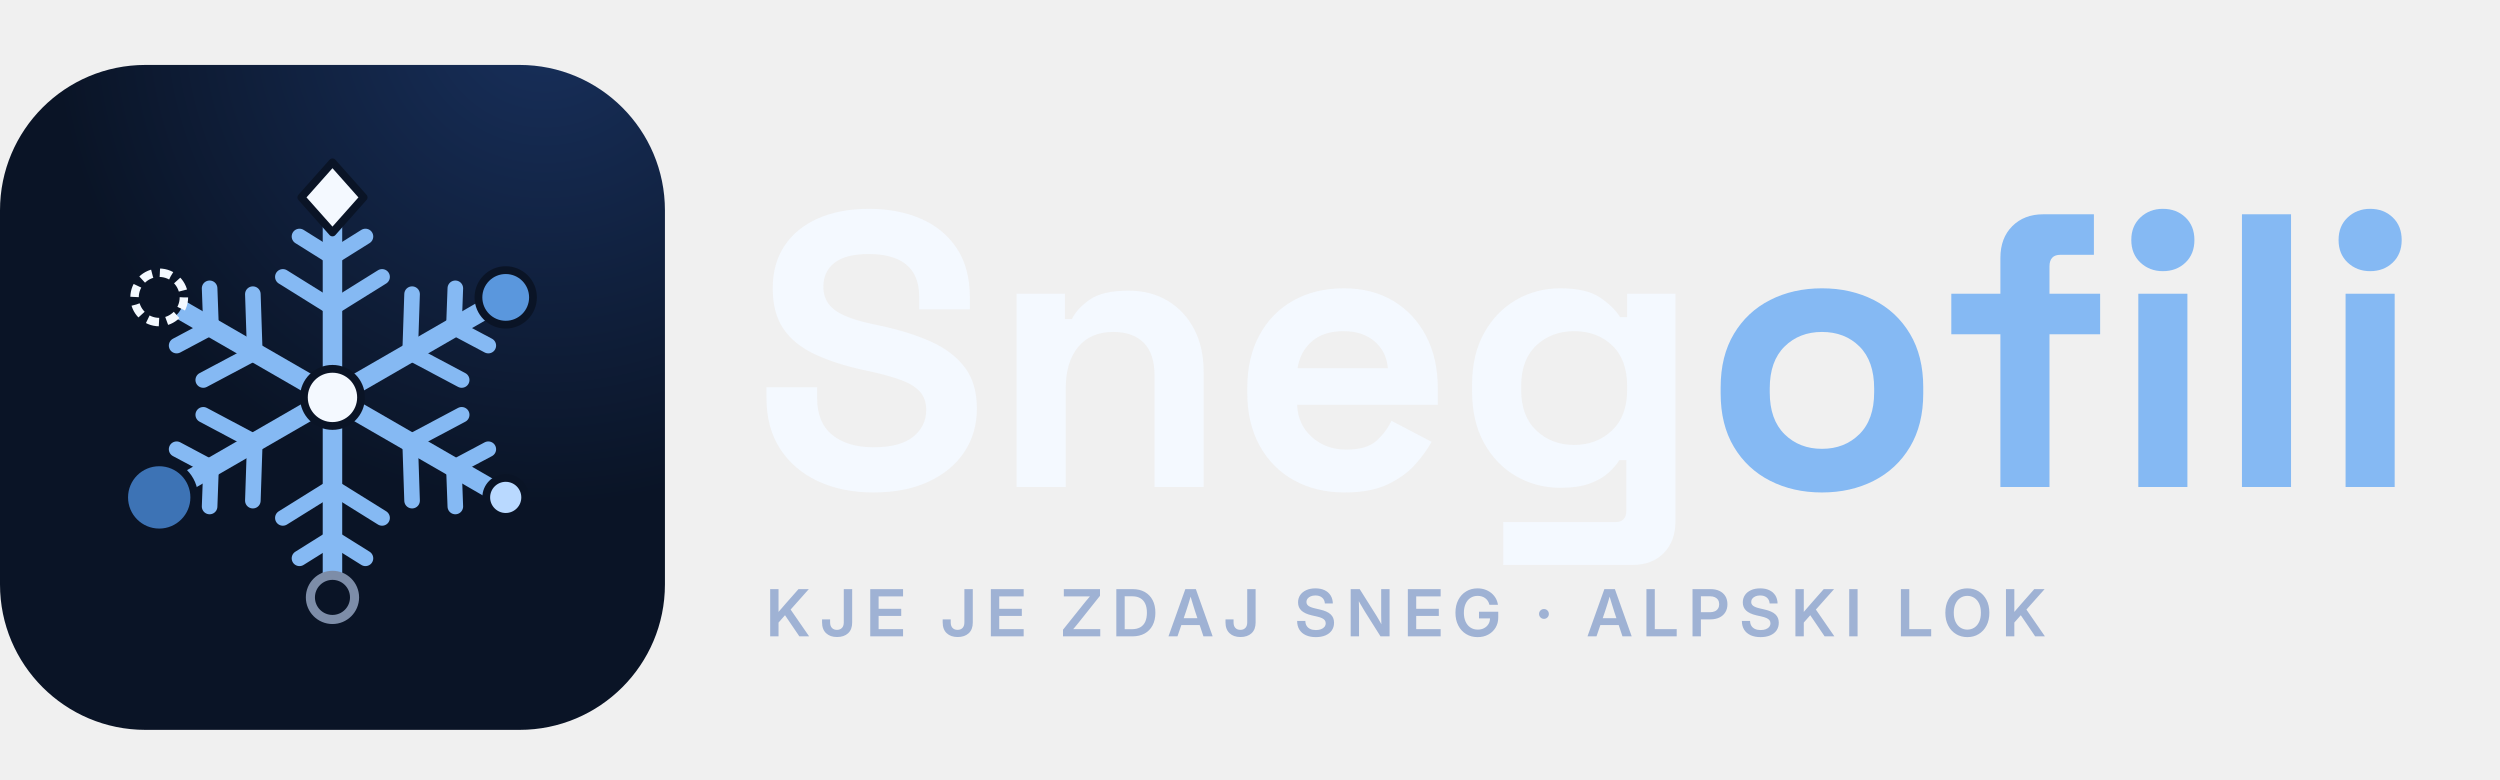
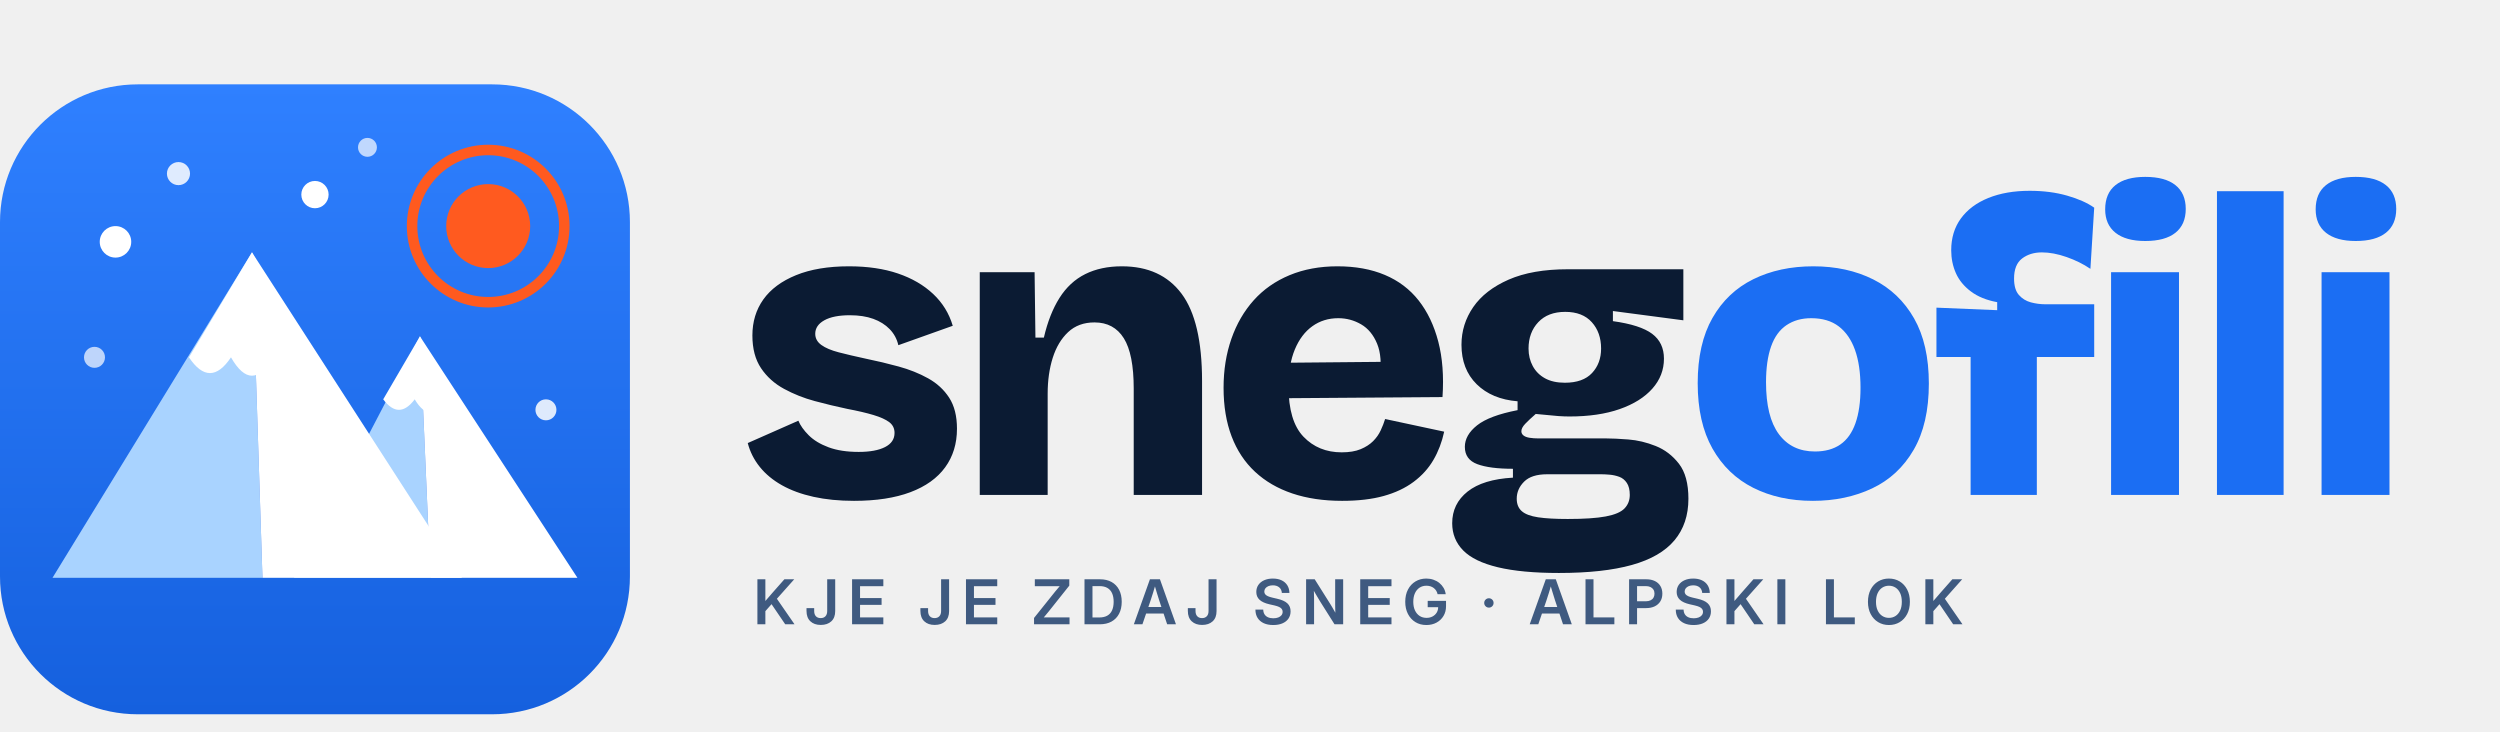
- <svg xmlns="http://www.w3.org/2000/svg" viewBox="0 0 770 240" width="770" height="240" role="img" aria-label="Snegofili">
+ <svg xmlns="http://www.w3.org/2000/svg" viewBox="0 0 889 260" width="889" height="260" role="img" aria-label="Snegofili">
  <defs>
-     <radialGradient id="g" cx="82%" cy="-8%" r="120%">
-       <stop offset="0" stop-color="#18305c" />
-       <stop offset=".62" stop-color="#0a1426" />
-     </radialGradient>
+     <linearGradient id="g" x1="0" y1="0" x2="0" y2="1">
+       <stop offset="0" stop-color="#2f80ff" />
+       <stop offset="1" stop-color="#1560de" />
+     </linearGradient>
  </defs>
-   <g transform="translate(0 20) scale(.4)">
+   <g transform="translate(0 30) scale(.4375)">
    <rect width="512" height="512" rx="112" fill="url(#g)" />
-     <path d="M256 256L256.0 106.0" stroke="#85b9f3" stroke-width="15" stroke-linecap="round" />
-     <path d="M256.0 187.0L217.8 163.2" stroke="#85b9f3" stroke-width="12.0" stroke-linecap="round" />
-     <path d="M256.0 187.0L294.2 163.2" stroke="#85b9f3" stroke-width="12.0" stroke-linecap="round" />
-     <path d="M256.0 148.0L230.6 132.1" stroke="#85b9f3" stroke-width="12.0" stroke-linecap="round" />
-     <path d="M256.0 148.0L281.4 132.1" stroke="#85b9f3" stroke-width="12.0" stroke-linecap="round" />
-     <path d="M256 256L385.9 181.0" stroke="#85b9f3" stroke-width="15" stroke-linecap="round" />
-     <path d="M315.8 221.5L317.3 176.5" stroke="#85b9f3" stroke-width="12.0" stroke-linecap="round" />
-     <path d="M315.8 221.5L355.5 242.6" stroke="#85b9f3" stroke-width="12.0" stroke-linecap="round" />
-     <path d="M349.5 202.0L350.6 172.0" stroke="#85b9f3" stroke-width="12.0" stroke-linecap="round" />
-     <path d="M349.5 202.0L376.0 216.1" stroke="#85b9f3" stroke-width="12.0" stroke-linecap="round" />
-     <path d="M256 256L385.9 331.0" stroke="#85b9f3" stroke-width="15" stroke-linecap="round" />
-     <path d="M315.8 290.5L355.5 269.4" stroke="#85b9f3" stroke-width="12.0" stroke-linecap="round" />
-     <path d="M315.8 290.5L317.3 335.5" stroke="#85b9f3" stroke-width="12.0" stroke-linecap="round" />
-     <path d="M349.5 310.0L376.0 295.9" stroke="#85b9f3" stroke-width="12.0" stroke-linecap="round" />
-     <path d="M349.5 310.0L350.6 340.0" stroke="#85b9f3" stroke-width="12.0" stroke-linecap="round" />
-     <path d="M256 256L256.0 406.0" stroke="#85b9f3" stroke-width="15" stroke-linecap="round" />
-     <path d="M256.0 325.0L294.2 348.8" stroke="#85b9f3" stroke-width="12.0" stroke-linecap="round" />
-     <path d="M256.0 325.0L217.8 348.8" stroke="#85b9f3" stroke-width="12.0" stroke-linecap="round" />
-     <path d="M256.0 364.0L281.4 379.9" stroke="#85b9f3" stroke-width="12.0" stroke-linecap="round" />
-     <path d="M256.0 364.0L230.6 379.9" stroke="#85b9f3" stroke-width="12.0" stroke-linecap="round" />
-     <path d="M256 256L126.1 331.0" stroke="#85b9f3" stroke-width="15" stroke-linecap="round" />
-     <path d="M196.2 290.5L194.7 335.5" stroke="#85b9f3" stroke-width="12.0" stroke-linecap="round" />
-     <path d="M196.2 290.5L156.5 269.4" stroke="#85b9f3" stroke-width="12.0" stroke-linecap="round" />
-     <path d="M162.5 310.0L161.4 340.0" stroke="#85b9f3" stroke-width="12.0" stroke-linecap="round" />
-     <path d="M162.5 310.0L136.0 295.9" stroke="#85b9f3" stroke-width="12.0" stroke-linecap="round" />
-     <path d="M256 256L126.1 181.0" stroke="#85b9f3" stroke-width="15" stroke-linecap="round" />
-     <path d="M196.2 221.5L156.5 242.6" stroke="#85b9f3" stroke-width="12.0" stroke-linecap="round" />
-     <path d="M196.2 221.5L194.7 176.5" stroke="#85b9f3" stroke-width="12.0" stroke-linecap="round" />
-     <path d="M162.5 202.0L136.0 216.1" stroke="#85b9f3" stroke-width="12.0" stroke-linecap="round" />
-     <path d="M162.5 202.0L161.4 172.0" stroke="#85b9f3" stroke-width="12.0" stroke-linecap="round" />
-     <path d="M256.0 75.0l24 27l-24 27l-24 -27z" fill="#f4f9ff" stroke="#0a1426" stroke-width="6" stroke-linejoin="round" />
-     <circle cx="389.4" cy="179.0" r="21" fill="#5a97dd" stroke="#0a1426" stroke-width="6" />
-     <circle cx="389.4" cy="333.0" r="15" fill="#b9d9ff" stroke="#0a1426" stroke-width="6" />
-     <circle cx="256.0" cy="410.0" r="17" fill="#0a1426" stroke="#7d8da8" stroke-width="7" />
-     <circle cx="122.6" cy="333.0" r="27" fill="#3d73b5" stroke="#0a1426" stroke-width="6" />
-     <circle cx="122.6" cy="179.0" r="19" fill="#0a1426" stroke="#f4f9ff" stroke-width="6.5" stroke-dasharray="9 6" />
-     <circle cx="256" cy="256" r="22" fill="#f4f9ff" stroke="#0a1426" stroke-width="6" />
+     <g transform="scale(4.2667)">
+       <path d="M56 94L80 48L82 94Z" fill="#a9d3ff" />
+       <path d="M80 48L110 94H82Z" fill="#fff" />
+       <path d="M10 94L48 32L50 94Z" fill="#a9d3ff" />
+       <path d="M48 32L88 94H50Z" fill="#fff" />
+       <path d="M48 32L36 52Q40 58 44 52Q48 59 52 52Q55 56 58 51Z" fill="#fff" />
+       <path d="M80 48L73 60Q76 64 79 60Q82 65 85 60Z" fill="#fff" />
+       <circle cx="22" cy="30" r="3" fill="#fff" opacity="1" />
+       <circle cx="34" cy="17" r="2.2" fill="#fff" opacity="0.85" />
+       <circle cx="60" cy="21" r="2.6" fill="#fff" opacity="1" />
+       <circle cx="104" cy="62" r="2" fill="#fff" opacity="0.85" />
+       <circle cx="18" cy="52" r="2" fill="#fff" opacity="0.7" />
+       <circle cx="70" cy="12" r="1.8" fill="#fff" opacity="0.7" />
+       <circle cx="93" cy="27" r="8" fill="#ff5a1f" />
+       <circle cx="93" cy="27" r="14.5" fill="none" stroke="#ff5a1f" stroke-width="2" />
+     </g>
  </g>
-   <path d="M269.08 151.68Q259.36 151.68 251.92 148.2Q244.48 144.72 240.28 138.24Q236.08 131.76 236.08 122.64V119.28H251.68V122.64Q251.68 130.2 256.36 133.98Q261.04 137.76 269.08 137.76Q277.24 137.76 281.26 134.52Q285.28 131.28 285.28 126.24Q285.28 122.76 283.3 120.6Q281.32 118.44 277.54 117.06Q273.76 115.68 268.36 114.48L265.6 113.88Q256.96 111.96 250.78 109.02Q244.6 106.08 241.3 101.28Q238.0 96.48 238.0 88.8Q238.0 81.12 241.66 75.66Q245.32 70.2 251.98 67.26Q258.64 64.32 267.64 64.32Q276.64 64.32 283.66 67.38Q290.68 70.44 294.7 76.5Q298.72 82.56 298.72 91.68V95.28H283.12V91.68Q283.12 86.88 281.26 83.94Q279.4 81.0 275.92 79.62Q272.44 78.24 267.64 78.24Q260.44 78.24 257.02 80.94Q253.6 83.64 253.6 88.32Q253.6 91.44 255.22 93.6Q256.84 95.76 260.08 97.2Q263.32 98.64 268.36 99.72L271.12 100.32Q280.12 102.24 286.78 105.24Q293.44 108.24 297.16 113.16Q300.88 118.08 300.88 125.76Q300.88 133.44 296.98 139.26Q293.08 145.08 285.94 148.38Q278.8 151.68 269.08 151.68Z M313.12 150.0V90.48H328.0V98.28H330.16Q331.6 95.16 335.56 92.34Q339.52 89.52 347.56 89.52Q354.52 89.52 359.74 92.7Q364.96 95.88 367.84 101.46Q370.72 107.04 370.72 114.48V150.0H355.6V115.68Q355.6 108.96 352.3 105.6Q349.0 102.24 342.88 102.24Q335.92 102.24 332.08 106.86Q328.24 111.48 328.24 119.76V150.0Z M414.16 151.68Q405.28 151.68 398.5 147.9Q391.72 144.12 387.94 137.22Q384.16 130.32 384.16 120.96V119.52Q384.16 110.16 387.88 103.26Q391.6 96.36 398.32 92.58Q405.04 88.8 413.92 88.8Q422.68 88.8 429.16 92.7Q435.64 96.6 439.24 103.5Q442.84 110.4 442.84 119.52V124.68H399.52Q399.76 130.8 404.08 134.64Q408.4 138.48 414.64 138.48Q421.0 138.48 424.0 135.72Q427.0 132.96 428.56 129.6L440.92 136.08Q439.24 139.2 436.06 142.86Q432.88 146.52 427.6 149.1Q422.32 151.68 414.16 151.68ZM399.64 113.4H427.48Q427.0 108.24 423.34 105.12Q419.68 102.0 413.8 102.0Q407.68 102.0 404.08 105.12Q400.48 108.24 399.64 113.4Z M453.4 120.48V118.56Q453.4 109.2 457.12 102.54Q460.84 95.88 467.02 92.34Q473.2 88.8 480.52 88.8Q488.68 88.8 492.88 91.68Q497.08 94.56 499.0 97.68H501.16V90.48H516.04V160.56Q516.04 166.68 512.44 170.34Q508.84 174.0 502.84 174.0H463.0V160.8H497.56Q500.92 160.8 500.92 157.2V141.72H498.76Q497.56 143.64 495.4 145.62Q493.24 147.6 489.64 148.92Q486.04 150.24 480.52 150.24Q473.2 150.24 467.02 146.7Q460.84 143.16 457.12 136.5Q453.4 129.84 453.4 120.48ZM484.84 137.04Q491.8 137.04 496.48 132.6Q501.16 128.16 501.16 120.12V118.92Q501.16 110.76 496.54 106.38Q491.92 102.0 484.84 102.0Q477.88 102.0 473.2 106.38Q468.52 110.76 468.52 118.92V120.12Q468.52 128.16 473.2 132.6Q477.88 137.04 484.84 137.04Z" fill="#f4f9ff" />
-   <path d="M561.16 151.68Q552.28 151.68 545.2 148.08Q538.12 144.48 534.04 137.64Q529.96 130.8 529.96 121.2V119.28Q529.96 109.68 534.04 102.84Q538.12 96.0 545.2 92.4Q552.28 88.8 561.16 88.8Q570.04 88.8 577.12 92.4Q584.2 96.0 588.28 102.84Q592.36 109.68 592.36 119.28V121.2Q592.36 130.8 588.28 137.64Q584.2 144.48 577.12 148.08Q570.04 151.68 561.16 151.68ZM561.16 138.24Q568.12 138.24 572.68 133.74Q577.24 129.24 577.24 120.84V119.64Q577.24 111.24 572.74 106.74Q568.24 102.24 561.16 102.24Q554.2 102.24 549.64 106.74Q545.08 111.24 545.08 119.64V120.84Q545.08 129.24 549.64 133.74Q554.2 138.24 561.16 138.24Z M616.12 150.0V102.96H601V90.48H616.12V79.44Q616.12 73.32 619.78 69.66Q623.44 66.0 629.32 66.0H644.92V78.48H634.6Q631.24 78.48 631.24 82.08V90.48H646.84V102.96H631.24V150.0Z M658.6 150.0V90.48H673.72V150.0ZM666.16 83.52Q662.08 83.52 659.26 80.88Q656.44 78.24 656.44 73.92Q656.44 69.6 659.26 66.96Q662.08 64.32 666.16 64.32Q670.36 64.32 673.12 66.96Q675.88 69.6 675.88 73.92Q675.88 78.24 673.12 80.88Q670.36 83.52 666.16 83.52Z M690.52 150.0V66.0H705.64V150.0Z M722.44 150.0V90.48H737.56V150.0ZM730.0 83.52Q725.92 83.52 723.1 80.88Q720.28 78.24 720.28 73.92Q720.28 69.6 723.1 66.96Q725.92 64.32 730.0 64.32Q734.2 64.32 736.96 66.96Q739.72 69.6 739.72 73.92Q739.72 78.24 736.96 80.88Q734.2 83.52 730.0 83.52Z" fill="#85b9f3" />
-   <path d="M239.047 192.592V189.34Q239.545 188.744 240.048 188.163Q240.551 187.582 241.059 187.001Q241.566 186.42 242.064 185.834L245.932 181.449H249.115L242.943 188.383H242.758ZM237.211 196.0V181.449H239.789V185.814V189.301V190.541V196.0ZM246.205 196.0 241.527 189.115 243.09 187.133 249.213 196.0Z M257.804 196.205Q255.694 196.205 254.444 195.033Q253.194 193.861 253.194 191.684V190.766H255.675V191.693Q255.675 192.816 256.241 193.407Q256.807 193.998 257.774 193.998Q258.741 193.998 259.312 193.407Q259.884 192.816 259.884 191.693V181.449H262.471V191.723Q262.471 193.891 261.207 195.048Q259.942 196.205 257.804 196.205Z M268.035 196.0V181.449H278.142V183.686H270.613V187.514H277.576V189.711H270.613V193.764H278.142V196.0Z M294.952 196.205Q292.843 196.205 291.593 195.033Q290.343 193.861 290.343 191.684V190.766H292.823V191.693Q292.823 192.816 293.39 193.407Q293.956 193.998 294.923 193.998Q295.89 193.998 296.461 193.407Q297.032 192.816 297.032 191.693V181.449H299.62V191.723Q299.62 193.891 298.356 195.048Q297.091 196.205 294.952 196.205Z M305.184 196.0V181.449H315.291V183.686H307.762V187.514H314.725V189.711H307.762V193.764H315.291V196.0Z M327.404 196.0V193.949L334.23 185.424Q334.767 184.77 335.329 184.115Q335.89 183.461 336.466 182.797L336.779 183.686Q335.89 183.686 335.002 183.686Q334.113 183.686 333.224 183.686H327.658V181.449H338.8V183.5L332.111 191.898Q331.554 192.592 330.973 193.275Q330.392 193.959 329.787 194.652L329.474 193.764Q330.353 193.764 331.232 193.764Q332.111 193.764 332.99 193.764H338.879V196.0Z M348.739 196.0H345.067V193.793H348.602Q350.174 193.793 351.209 193.197Q352.245 192.602 352.747 191.464Q353.25 190.326 353.25 188.705Q353.25 187.104 352.747 185.976Q352.245 184.848 351.234 184.252Q350.223 183.656 348.68 183.656H344.998V181.449H348.846Q351.014 181.449 352.586 182.328Q354.159 183.207 355.008 184.838Q355.858 186.469 355.858 188.705Q355.858 190.961 355.003 192.597Q354.149 194.232 352.562 195.116Q350.975 196.0 348.739 196.0ZM346.405 181.449V196.0H343.827V181.449Z M359.888 196.0 365.083 181.449H368.325L373.501 196.0H370.659L368.111 188.354Q367.73 187.143 367.31 185.78Q366.89 184.418 366.353 182.562H367.066Q366.529 184.418 366.104 185.78Q365.679 187.143 365.279 188.354L362.661 196.0ZM362.974 192.523V190.404H370.415V192.523Z M382.062 196.205Q379.953 196.205 378.703 195.033Q377.453 193.861 377.453 191.684V190.766H379.934V191.693Q379.934 192.816 380.5 193.407Q381.066 193.998 382.033 193.998Q383.0 193.998 383.571 193.407Q384.143 192.816 384.143 191.693V181.449H386.73V191.723Q386.73 193.891 385.466 195.048Q384.201 196.205 382.062 196.205Z M405.279 196.234Q403.482 196.234 402.193 195.639Q400.904 195.043 400.211 193.93Q399.517 192.816 399.517 191.254H402.046Q402.056 192.133 402.447 192.763Q402.837 193.393 403.565 193.725Q404.293 194.057 405.298 194.057Q406.207 194.057 406.885 193.798Q407.564 193.539 407.94 193.065Q408.316 192.592 408.316 191.957Q408.316 191.439 408.043 191.059Q407.769 190.678 407.178 190.395Q406.587 190.111 405.611 189.887L404.048 189.535Q401.871 189.037 400.836 188.061Q399.8 187.084 399.8 185.551Q399.8 184.242 400.469 183.271Q401.138 182.299 402.344 181.757Q403.55 181.215 405.152 181.215Q406.783 181.215 407.969 181.776Q409.156 182.338 409.815 183.378Q410.474 184.418 410.513 185.863H408.062Q407.984 184.711 407.203 184.057Q406.421 183.402 405.142 183.402Q404.341 183.402 403.716 183.661Q403.091 183.92 402.74 184.374Q402.388 184.828 402.388 185.424Q402.388 185.912 402.657 186.269Q402.925 186.625 403.506 186.898Q404.087 187.172 405.035 187.387L406.509 187.729Q407.642 187.982 408.467 188.349Q409.293 188.715 409.83 189.213Q410.367 189.711 410.626 190.355Q410.884 191.0 410.884 191.801Q410.884 193.158 410.201 194.154Q409.517 195.15 408.257 195.692Q406.998 196.234 405.279 196.234Z M416.008 196.0V181.449H418.791L423.899 189.564Q424.114 189.896 424.431 190.443Q424.748 190.99 425.11 191.63Q425.471 192.27 425.793 192.855L425.51 193.49Q425.481 192.875 425.456 192.069Q425.432 191.264 425.417 190.521Q425.403 189.779 425.403 189.379V181.449H427.991V196.0H425.198L420.588 188.695Q420.354 188.305 419.963 187.655Q419.573 187.006 419.079 186.156Q418.586 185.307 418.039 184.35L418.459 183.959Q418.518 185.053 418.547 185.98Q418.577 186.908 418.581 187.602Q418.586 188.295 418.586 188.686V196.0Z M433.612 196.0V181.449H443.72V183.686H436.191V187.514H443.154V189.711H436.191V193.764H443.72V196.0Z M455.104 196.234Q453.092 196.234 451.554 195.287Q450.016 194.34 449.146 192.65Q448.277 190.961 448.277 188.734Q448.277 186.449 449.161 184.76Q450.045 183.07 451.588 182.143Q453.131 181.215 455.074 181.215Q456.305 181.215 457.374 181.581Q458.443 181.947 459.283 182.621Q460.123 183.295 460.665 184.218Q461.207 185.141 461.363 186.273H458.736Q458.6 185.648 458.287 185.146Q457.975 184.643 457.506 184.281Q457.037 183.92 456.441 183.725Q455.846 183.529 455.143 183.529Q453.834 183.529 452.877 184.174Q451.92 184.818 451.397 185.985Q450.875 187.152 450.875 188.734Q450.875 190.307 451.402 191.469Q451.93 192.631 452.892 193.275Q453.854 193.92 455.162 193.92Q456.246 193.92 457.091 193.476Q457.936 193.031 458.429 192.245Q458.922 191.459 458.922 190.414L459.586 190.463H455.533V188.422H461.461V190.18Q461.461 191.947 460.636 193.314Q459.811 194.682 458.38 195.458Q456.949 196.234 455.104 196.234Z M475.537 190.609Q474.912 190.609 474.467 190.165Q474.023 189.721 474.023 189.096Q474.023 188.461 474.467 188.021Q474.912 187.582 475.537 187.582Q476.171 187.582 476.611 188.021Q477.05 188.461 477.05 189.096Q477.05 189.721 476.611 190.165Q476.171 190.609 475.537 190.609Z M488.948 196.0 494.144 181.449H497.386L502.562 196.0H499.72L497.171 188.354Q496.79 187.143 496.37 185.78Q495.95 184.418 495.413 182.562H496.126Q495.589 184.418 495.164 185.78Q494.739 187.143 494.339 188.354L491.722 196.0ZM492.034 192.523V190.404H499.476V192.523Z M507.1 196.0V181.449H509.678V193.764H516.426V196.0Z M521.296 196.0V181.449H526.852Q528.454 181.449 529.621 182.016Q530.788 182.582 531.418 183.627Q532.048 184.672 532.048 186.098Q532.048 187.533 531.403 188.578Q530.759 189.623 529.582 190.194Q528.405 190.766 526.804 190.766H522.692V188.559H526.706Q527.575 188.559 528.205 188.261Q528.835 187.963 529.172 187.411Q529.509 186.859 529.509 186.098Q529.509 185.336 529.172 184.794Q528.835 184.252 528.205 183.954Q527.575 183.656 526.706 183.656H523.874V196.0Z M542.259 196.234Q540.462 196.234 539.173 195.639Q537.884 195.043 537.191 193.93Q536.498 192.816 536.498 191.254H539.027Q539.037 192.133 539.427 192.763Q539.818 193.393 540.546 193.725Q541.273 194.057 542.279 194.057Q543.187 194.057 543.866 193.798Q544.545 193.539 544.921 193.065Q545.296 192.592 545.296 191.957Q545.296 191.439 545.023 191.059Q544.75 190.678 544.159 190.395Q543.568 190.111 542.591 189.887L541.029 189.535Q538.851 189.037 537.816 188.061Q536.781 187.084 536.781 185.551Q536.781 184.242 537.45 183.271Q538.119 182.299 539.325 181.757Q540.531 181.215 542.132 181.215Q543.763 181.215 544.95 181.776Q546.136 182.338 546.796 183.378Q547.455 184.418 547.494 185.863H545.043Q544.964 184.711 544.183 184.057Q543.402 183.402 542.123 183.402Q541.322 183.402 540.697 183.661Q540.072 183.92 539.72 184.374Q539.369 184.828 539.369 185.424Q539.369 185.912 539.637 186.269Q539.906 186.625 540.487 186.898Q541.068 187.172 542.015 187.387L543.49 187.729Q544.623 187.982 545.448 188.349Q546.273 188.715 546.81 189.213Q547.347 189.711 547.606 190.355Q547.865 191.0 547.865 191.801Q547.865 193.158 547.181 194.154Q546.498 195.15 545.238 195.692Q543.978 196.234 542.259 196.234Z M554.825 192.592V189.34Q555.323 188.744 555.826 188.163Q556.329 187.582 556.836 187.001Q557.344 186.42 557.842 185.834L561.709 181.449H564.893L558.721 188.383H558.536ZM552.989 196.0V181.449H555.567V185.814V189.301V190.541V196.0ZM561.983 196.0 557.305 189.115 558.868 187.133 564.991 196.0Z M572.136 181.449V196.0H569.558V181.449Z M585.479 196.0V181.449H588.057V193.764H594.805V196.0Z M605.945 196.234Q604.002 196.234 602.463 195.302Q600.925 194.369 600.046 192.685Q599.168 191.0 599.168 188.734Q599.168 186.449 600.046 184.76Q600.925 183.07 602.463 182.143Q604.002 181.215 605.945 181.215Q607.898 181.215 609.426 182.143Q610.955 183.07 611.838 184.76Q612.722 186.449 612.722 188.734Q612.722 191.0 611.838 192.689Q610.955 194.379 609.426 195.307Q607.898 196.234 605.945 196.234ZM605.945 193.92Q607.136 193.92 608.079 193.314Q609.021 192.709 609.568 191.552Q610.115 190.395 610.115 188.734Q610.115 187.064 609.568 185.902Q609.021 184.74 608.079 184.135Q607.136 183.529 605.945 183.529Q604.763 183.529 603.816 184.135Q602.869 184.74 602.317 185.902Q601.765 187.064 601.765 188.734Q601.765 190.395 602.317 191.552Q602.869 192.709 603.816 193.314Q604.763 193.92 605.945 193.92Z M619.672 192.592V189.34Q620.17 188.744 620.673 188.163Q621.176 187.582 621.684 187.001Q622.192 186.42 622.69 185.834L626.557 181.449H629.741L623.569 188.383H623.383ZM617.836 196.0V181.449H620.414V185.814V189.301V190.541V196.0ZM626.83 196.0 622.153 189.115 623.715 187.133 629.838 196.0Z" fill="#9fb2d4" />
+   <g transform="translate(0 0)">
+     <path d="M303.7 178.1Q295.75 178.1 289.3 176.675Q282.85 175.25 278.05 172.55Q273.25 169.85 270.175 166.025Q267.1 162.2 265.9 157.55L283.9 149.6Q284.95 152.15 287.575 154.775Q290.2 157.4 294.625 159.05Q299.05 160.7 305.35 160.7Q311.35 160.7 314.725 158.975Q318.1 157.25 318.1 153.95Q318.1 151.55 316.225 150.125Q314.35 148.7 310.6 147.575Q306.85 146.45 301.3 145.4Q295.6 144.2 289.75 142.625Q283.9 141.05 278.8 138.275Q273.7 135.5 270.625 130.925Q267.55 126.35 267.55 119.3Q267.55 111.95 271.45 106.475Q275.35 101.0 283.075 97.85Q290.8 94.7 301.9 94.7Q311.8 94.7 319.3 97.25Q326.8 99.8 331.825 104.525Q336.85 109.25 338.8 115.85L319.45 122.75Q318.7 119.45 316.375 117.05Q314.05 114.65 310.525 113.375Q307.0 112.1 302.2 112.1Q296.35 112.1 293.125 113.9Q289.9 115.7 289.9 118.7Q289.9 121.1 292.075 122.675Q294.25 124.25 298.3 125.3Q302.35 126.35 307.9 127.55Q313.75 128.75 319.525 130.325Q325.3 131.9 330.025 134.525Q334.75 137.15 337.525 141.425Q340.3 145.7 340.3 152.45Q340.3 160.4 336.1 166.175Q331.9 171.95 323.725 175.025Q315.55 178.1 303.7 178.1Z M348.4 176.0V128.3V96.8H367.9L368.2 120.05H371.2Q373.15 111.65 376.75 105.95Q380.35 100.25 385.9 97.475Q391.45 94.7 398.95 94.7Q412.9 94.7 420.175 104.45Q427.45 114.2 427.45 135.5V176.0H403.15V138.2Q403.15 125.9 399.625 120.275Q396.1 114.65 389.2 114.65Q383.5 114.65 379.825 118.1Q376.15 121.55 374.35 127.25Q372.55 132.95 372.55 140.0V176.0Z M477.25 178.1Q467.35 178.1 459.55 175.475Q451.75 172.85 446.275 167.75Q440.8 162.65 437.95 155.15Q435.1 147.65 435.1 137.9Q435.1 128.45 437.875 120.5Q440.65 112.55 445.825 106.775Q451.0 101.0 458.575 97.85Q466.15 94.7 475.6 94.7Q485.2 94.7 492.475 97.775Q499.75 100.85 504.475 106.85Q509.2 112.85 511.45 121.475Q513.7 130.1 512.95 141.2L451.0 141.65V129.05L499.15 128.6L490.6 134.45Q491.65 126.95 489.7 122.225Q487.75 117.5 484.0 115.325Q480.25 113.15 475.9 113.15Q470.65 113.15 466.675 116.0Q462.7 118.85 460.45 124.25Q458.2 129.65 458.2 137.45Q458.2 149.75 463.525 155.3Q468.85 160.85 477.1 160.85Q481.15 160.85 483.85 159.725Q486.55 158.6 488.275 156.875Q490.0 155.15 490.975 153.05Q491.95 150.95 492.55 149.0L513.55 153.5Q512.35 159.05 509.725 163.55Q507.1 168.05 502.675 171.35Q498.25 174.65 492.025 176.375Q485.8 178.1 477.25 178.1Z M554.35 203.75Q541.15 203.75 532.675 201.725Q524.2 199.7 520.3 195.725Q516.4 191.75 516.4 186.05Q516.4 179.15 521.875 174.8Q527.35 170.45 538.0 169.85V166.7Q529.75 166.7 525.325 165.05Q520.9 163.4 520.9 158.9Q520.9 154.7 525.25 151.25Q529.6 147.8 539.65 145.85V142.7Q530.5 141.95 525.1 136.625Q519.7 131.3 519.7 122.6Q519.7 115.25 523.9 109.175Q528.1 103.1 536.5 99.425Q544.9 95.75 557.5 95.75H598.6V113.9L573.55 110.6V114.2Q583.3 115.55 587.5 118.7Q591.7 121.85 591.7 127.55Q591.7 133.55 587.575 138.2Q583.45 142.85 575.95 145.475Q568.45 148.1 558.1 148.1Q556.3 148.1 554.125 147.95Q551.95 147.8 546.1 147.2Q543.7 149.3 542.35 150.725Q541.0 152.15 541.0 153.35Q541.0 154.25 541.75 154.85Q542.5 155.45 543.925 155.675Q545.35 155.9 547.0 155.9H571.15Q574.15 155.9 579.025 156.275Q583.9 156.65 588.775 158.6Q593.65 160.55 597.025 164.9Q600.4 169.25 600.4 177.35Q600.4 186.2 595.45 192.125Q590.5 198.05 580.3 200.9Q570.1 203.75 554.35 203.75ZM557.5 184.55Q566.2 184.55 571.0 183.65Q575.8 182.75 577.675 180.8Q579.55 178.85 579.55 176.0Q579.55 173.3 578.5 171.725Q577.45 170.15 575.8 169.55Q574.15 168.95 572.425 168.8Q570.7 168.65 569.5 168.65H550.15Q544.6 168.65 541.975 171.275Q539.35 173.9 539.35 177.35Q539.35 180.2 541.15 181.775Q542.95 183.35 546.925 183.95Q550.9 184.55 557.5 184.55ZM556.45 136.1Q562.9 136.1 566.125 132.65Q569.35 129.2 569.35 123.95Q569.35 118.25 566.05 114.575Q562.75 110.9 556.6 110.9Q550.45 110.9 547.0 114.575Q543.55 118.25 543.55 123.95Q543.55 127.4 545.05 130.175Q546.55 132.95 549.4 134.525Q552.25 136.1 556.45 136.1Z" fill="#0b1b33" />
+     <path d="M644.65 178.1Q632.65 178.1 623.425 173.45Q614.2 168.8 608.95 159.5Q603.7 150.2 603.7 136.25Q603.7 122.3 608.95 113.075Q614.2 103.85 623.5 99.275Q632.8 94.7 644.8 94.7Q656.8 94.7 666.1 99.35Q675.4 104.0 680.65 113.225Q685.9 122.45 685.9 136.4Q685.9 150.65 680.5 159.95Q675.1 169.25 665.725 173.675Q656.35 178.1 644.65 178.1ZM645.4 160.55Q650.8 160.55 654.4 158.075Q658 155.6 659.8 150.5Q661.6 145.4 661.6 137.9Q661.6 129.95 659.65 124.475Q657.7 119.0 653.875 116.075Q650.05 113.15 644.05 113.15Q638.95 113.15 635.275 115.625Q631.6 118.1 629.8 123.2Q628 128.3 628 135.95Q628 148.25 632.575 154.4Q637.15 160.55 645.4 160.55Z M700.75 176.0V126.95H688.6V109.4L710.2 110.3V107.45Q704.5 106.4 700.825 103.625Q697.15 100.85 695.5 97.1Q693.85 93.35 693.85 89.0Q693.85 82.4 697.3 77.675Q700.75 72.95 707.05 70.4Q713.35 67.85 721.75 67.85Q729.1 67.85 735.1 69.575Q741.1 71.3 744.7 73.85L743.35 95.6Q739.6 93.05 734.875 91.4Q730.15 89.75 726.1 89.75Q721.9 89.75 719.05 91.925Q716.2 94.1 716.2 99.05Q716.2 102.95 717.925 104.9Q719.65 106.85 722.2 107.525Q724.75 108.2 727.3 108.2H744.7V126.95H724.3V176.0Z M750.7 176.0V96.8H774.85V176.0ZM762.85 85.7Q755.95 85.7 752.275 82.775Q748.6 79.85 748.6 74.45Q748.6 68.75 752.275 65.825Q755.95 62.9 762.85 62.9Q769.9 62.9 773.575 65.825Q777.25 68.75 777.25 74.3Q777.25 79.85 773.575 82.775Q769.9 85.7 762.85 85.7Z M788.35 176.0V68.0H812.05V176.0Z M825.55 176.0V96.8H849.7V176.0ZM837.7 85.7Q830.8 85.7 827.125 82.775Q823.45 79.85 823.45 74.45Q823.45 68.75 827.125 65.825Q830.8 62.9 837.7 62.9Q844.75 62.9 848.425 65.825Q852.1 68.75 852.1 74.3Q852.1 79.85 848.425 82.775Q844.75 85.7 837.7 85.7Z" fill="#1b6ef3" />
+     <path d="M271.352 218.251V214.674Q271.899 214.019 272.453 213.379Q273.006 212.74 273.564 212.101Q274.123 211.462 274.671 210.817L278.925 205.994H282.427L275.638 213.621H275.434ZM269.332 222.0V205.994H272.168V210.796V214.631V215.995V222.0ZM279.226 222.0 274.08 214.427 275.799 212.246 282.534 222.0Z M291.864 222.226Q289.544 222.226 288.169 220.937Q286.794 219.647 286.794 217.252V216.242H289.522V217.263Q289.522 218.498 290.145 219.148Q290.768 219.798 291.832 219.798Q292.895 219.798 293.524 219.148Q294.152 218.498 294.152 217.263V205.994H296.999V217.295Q296.999 219.68 295.608 220.953Q294.216 222.226 291.864 222.226Z M302.998 222.0V205.994H314.116V208.454H305.834V212.665H313.493V215.082H305.834V219.54H314.116V222.0Z M332.368 222.226Q330.047 222.226 328.672 220.937Q327.297 219.647 327.297 217.252V216.242H330.026V217.263Q330.026 218.498 330.649 219.148Q331.272 219.798 332.335 219.798Q333.399 219.798 334.027 219.148Q334.656 218.498 334.656 217.263V205.994H337.502V217.295Q337.502 219.68 336.111 220.953Q334.72 222.226 332.368 222.226Z M343.502 222.0V205.994H354.62V208.454H346.338V212.665H353.997V215.082H346.338V219.54H354.62V222.0Z M367.704 222.0V219.744L375.213 210.366Q375.804 209.646 376.422 208.927Q377.039 208.207 377.673 207.477L378.017 208.454Q377.039 208.454 376.062 208.454Q375.084 208.454 374.107 208.454H367.984V205.994H380.24V208.25L372.882 217.488Q372.27 218.251 371.631 219.003Q370.991 219.755 370.325 220.518L369.982 219.54Q370.948 219.54 371.915 219.54Q372.882 219.54 373.849 219.54H380.326V222.0Z M391.053 222.0H387.013V219.572H390.902Q392.632 219.572 393.77 218.917Q394.909 218.262 395.462 217.01Q396.015 215.759 396.015 213.976Q396.015 212.214 395.462 210.973Q394.909 209.732 393.797 209.077Q392.685 208.422 390.988 208.422H386.938V205.994H391.171Q393.555 205.994 395.285 206.961Q397.014 207.928 397.949 209.722Q398.884 211.516 398.884 213.976Q398.884 216.457 397.944 218.256Q397.004 220.056 395.258 221.028Q393.513 222.0 391.053 222.0ZM388.485 205.994V222.0H385.649V205.994Z M403.197 222.0 408.912 205.994H412.478L418.171 222.0H415.045L412.242 213.589Q411.823 212.257 411.361 210.758Q410.899 209.26 410.308 207.219H411.092Q410.501 209.26 410.034 210.758Q409.567 212.257 409.126 213.589L406.247 222.0ZM406.591 218.176V215.845H414.777V218.176Z M427.469 222.226Q425.148 222.226 423.773 220.937Q422.398 219.647 422.398 217.252V216.242H425.127V217.263Q425.127 218.498 425.75 219.148Q426.373 219.798 427.437 219.798Q428.5 219.798 429.128 219.148Q429.757 218.498 429.757 217.263V205.994H432.604V217.295Q432.604 219.68 431.212 220.953Q429.821 222.226 427.469 222.226Z M452.767 222.258Q450.79 222.258 449.372 221.603Q447.954 220.947 447.192 219.723Q446.429 218.498 446.429 216.779H449.211Q449.222 217.746 449.652 218.439Q450.081 219.132 450.882 219.497Q451.682 219.862 452.788 219.862Q453.787 219.862 454.534 219.578Q455.28 219.293 455.694 218.772Q456.108 218.251 456.108 217.553Q456.108 216.983 455.807 216.564Q455.506 216.146 454.856 215.834Q454.206 215.522 453.132 215.275L451.413 214.889Q449.018 214.341 447.879 213.267Q446.74 212.192 446.74 210.506Q446.74 209.066 447.476 207.998Q448.212 206.929 449.539 206.333Q450.865 205.736 452.627 205.736Q454.421 205.736 455.726 206.354Q457.031 206.972 457.757 208.116Q458.482 209.26 458.525 210.85H455.828Q455.742 209.582 454.883 208.862Q454.024 208.143 452.616 208.143Q451.736 208.143 451.048 208.427Q450.361 208.712 449.974 209.211Q449.587 209.711 449.587 210.366Q449.587 210.903 449.883 211.295Q450.178 211.688 450.817 211.988Q451.456 212.289 452.498 212.525L454.12 212.901Q455.366 213.181 456.274 213.583Q457.182 213.986 457.773 214.534Q458.363 215.082 458.648 215.791Q458.933 216.5 458.933 217.381Q458.933 218.874 458.181 219.97Q457.429 221.065 456.043 221.662Q454.657 222.258 452.767 222.258Z M464.449 222.0V205.994H467.511L473.129 214.921Q473.365 215.286 473.714 215.888Q474.063 216.489 474.461 217.193Q474.858 217.896 475.213 218.541L474.901 219.239Q474.869 218.562 474.842 217.676Q474.815 216.79 474.799 215.974Q474.783 215.157 474.783 214.717V205.994H477.63V222.0H474.557L469.487 213.965Q469.229 213.535 468.8 212.821Q468.37 212.106 467.827 211.172Q467.285 210.237 466.683 209.185L467.145 208.755Q467.21 209.958 467.242 210.979Q467.274 211.999 467.28 212.762Q467.285 213.524 467.285 213.954V222.0Z M483.694 222.0V205.994H494.812V208.454H486.53V212.665H494.189V215.082H486.53V219.54H494.812V222.0Z M507.214 222.258Q505.001 222.258 503.309 221.216Q501.617 220.174 500.661 218.315Q499.705 216.457 499.705 214.008Q499.705 211.494 500.677 209.636Q501.649 207.777 503.347 206.757Q505.044 205.736 507.182 205.736Q508.535 205.736 509.711 206.139Q510.888 206.542 511.812 207.283Q512.735 208.024 513.332 209.04Q513.928 210.055 514.1 211.301H511.21Q511.06 210.613 510.716 210.06Q510.372 209.507 509.856 209.109Q509.341 208.712 508.686 208.497Q508.03 208.282 507.257 208.282Q505.817 208.282 504.765 208.991Q503.712 209.7 503.137 210.984Q502.563 212.268 502.563 214.008Q502.563 215.737 503.143 217.016Q503.723 218.294 504.781 219.003Q505.839 219.712 507.278 219.712Q508.471 219.712 509.4 219.223Q510.329 218.734 510.872 217.87Q511.414 217.005 511.414 215.855L512.145 215.909H507.687V213.664H514.207V215.598Q514.207 217.542 513.299 219.046Q512.392 220.55 510.818 221.404Q509.244 222.258 507.214 222.258Z M529.45 216.07Q528.763 216.07 528.274 215.582Q527.785 215.093 527.785 214.405Q527.785 213.707 528.274 213.224Q528.763 212.74 529.45 212.74Q530.149 212.74 530.632 213.224Q531.115 213.707 531.115 214.405Q531.115 215.093 530.632 215.582Q530.149 216.07 529.45 216.07Z M543.963 222.0 549.678 205.994H553.245L558.938 222.0H555.812L553.008 213.589Q552.589 212.257 552.127 210.758Q551.665 209.26 551.075 207.219H551.859Q551.268 209.26 550.801 210.758Q550.333 212.257 549.893 213.589L547.014 222.0ZM547.358 218.176V215.845H555.543V218.176Z M563.81 222.0V205.994H566.646V219.54H574.068V222.0Z M579.305 222.0V205.994H585.418Q587.179 205.994 588.463 206.617Q589.747 207.24 590.44 208.39Q591.132 209.539 591.132 211.107Q591.132 212.687 590.423 213.836Q589.714 214.985 588.42 215.614Q587.126 216.242 585.364 216.242H580.841V213.814H585.256Q586.212 213.814 586.905 213.487Q587.598 213.159 587.969 212.552Q588.339 211.945 588.339 211.107Q588.339 210.27 587.969 209.673Q587.598 209.077 586.905 208.75Q586.212 208.422 585.256 208.422H582.141V222.0Z M602.245 222.258Q600.269 222.258 598.851 221.603Q597.433 220.947 596.67 219.723Q595.907 218.498 595.907 216.779H598.69Q598.7 217.746 599.13 218.439Q599.56 219.132 600.36 219.497Q601.16 219.862 602.267 219.862Q603.266 219.862 604.012 219.578Q604.759 219.293 605.173 218.772Q605.586 218.251 605.586 217.553Q605.586 216.983 605.285 216.564Q604.985 216.146 604.335 215.834Q603.685 215.522 602.611 215.275L600.892 214.889Q598.496 214.341 597.358 213.267Q596.219 212.192 596.219 210.506Q596.219 209.066 596.955 207.998Q597.691 206.929 599.017 206.333Q600.344 205.736 602.106 205.736Q603.9 205.736 605.205 206.354Q606.51 206.972 607.235 208.116Q607.96 209.26 608.003 210.85H605.307Q605.221 209.582 604.362 208.862Q603.502 208.143 602.095 208.143Q601.214 208.143 600.527 208.427Q599.839 208.712 599.452 209.211Q599.066 209.711 599.066 210.366Q599.066 210.903 599.361 211.295Q599.656 211.688 600.296 211.988Q600.935 212.289 601.977 212.525L603.599 212.901Q604.845 213.181 605.753 213.583Q606.66 213.986 607.251 214.534Q607.842 215.082 608.127 215.791Q608.411 216.5 608.411 217.381Q608.411 218.874 607.659 219.97Q606.907 221.065 605.522 221.662Q604.136 222.258 602.245 222.258Z M615.947 218.251V214.674Q616.495 214.019 617.048 213.379Q617.601 212.74 618.16 212.101Q618.719 211.462 619.266 210.817L623.52 205.994H627.022L620.233 213.621H620.029ZM613.928 222.0V205.994H616.763V210.796V214.631V215.995V222.0ZM623.821 222.0 618.676 214.427 620.394 212.246 627.13 222.0Z M634.87 205.994V222.0H632.034V205.994Z M649.307 222.0V205.994H652.143V219.54H659.566V222.0Z M671.699 222.258Q669.562 222.258 667.87 221.232Q666.178 220.206 665.211 218.353Q664.244 216.5 664.244 214.008Q664.244 211.494 665.211 209.636Q666.178 207.777 667.87 206.757Q669.562 205.736 671.699 205.736Q673.848 205.736 675.529 206.757Q677.21 207.777 678.182 209.636Q679.154 211.494 679.154 214.008Q679.154 216.5 678.182 218.358Q677.21 220.217 675.529 221.237Q673.848 222.258 671.699 222.258ZM671.699 219.712Q673.01 219.712 674.047 219.046Q675.083 218.38 675.685 217.107Q676.286 215.834 676.286 214.008Q676.286 212.171 675.685 210.893Q675.083 209.614 674.047 208.948Q673.01 208.282 671.699 208.282Q670.4 208.282 669.358 208.948Q668.316 209.614 667.709 210.893Q667.102 212.171 667.102 214.008Q667.102 215.834 667.709 217.107Q668.316 218.38 669.358 219.046Q670.4 219.712 671.699 219.712Z M686.679 218.251V214.674Q687.227 214.019 687.781 213.379Q688.334 212.74 688.892 212.101Q689.451 211.462 689.999 210.817L694.253 205.994H697.755L690.966 213.621H690.762ZM684.66 222.0V205.994H687.496V210.796V214.631V215.995V222.0ZM694.554 222.0 689.408 214.427 691.127 212.246 697.862 222.0Z" fill="#3f5a80" />
+   </g>
</svg>
